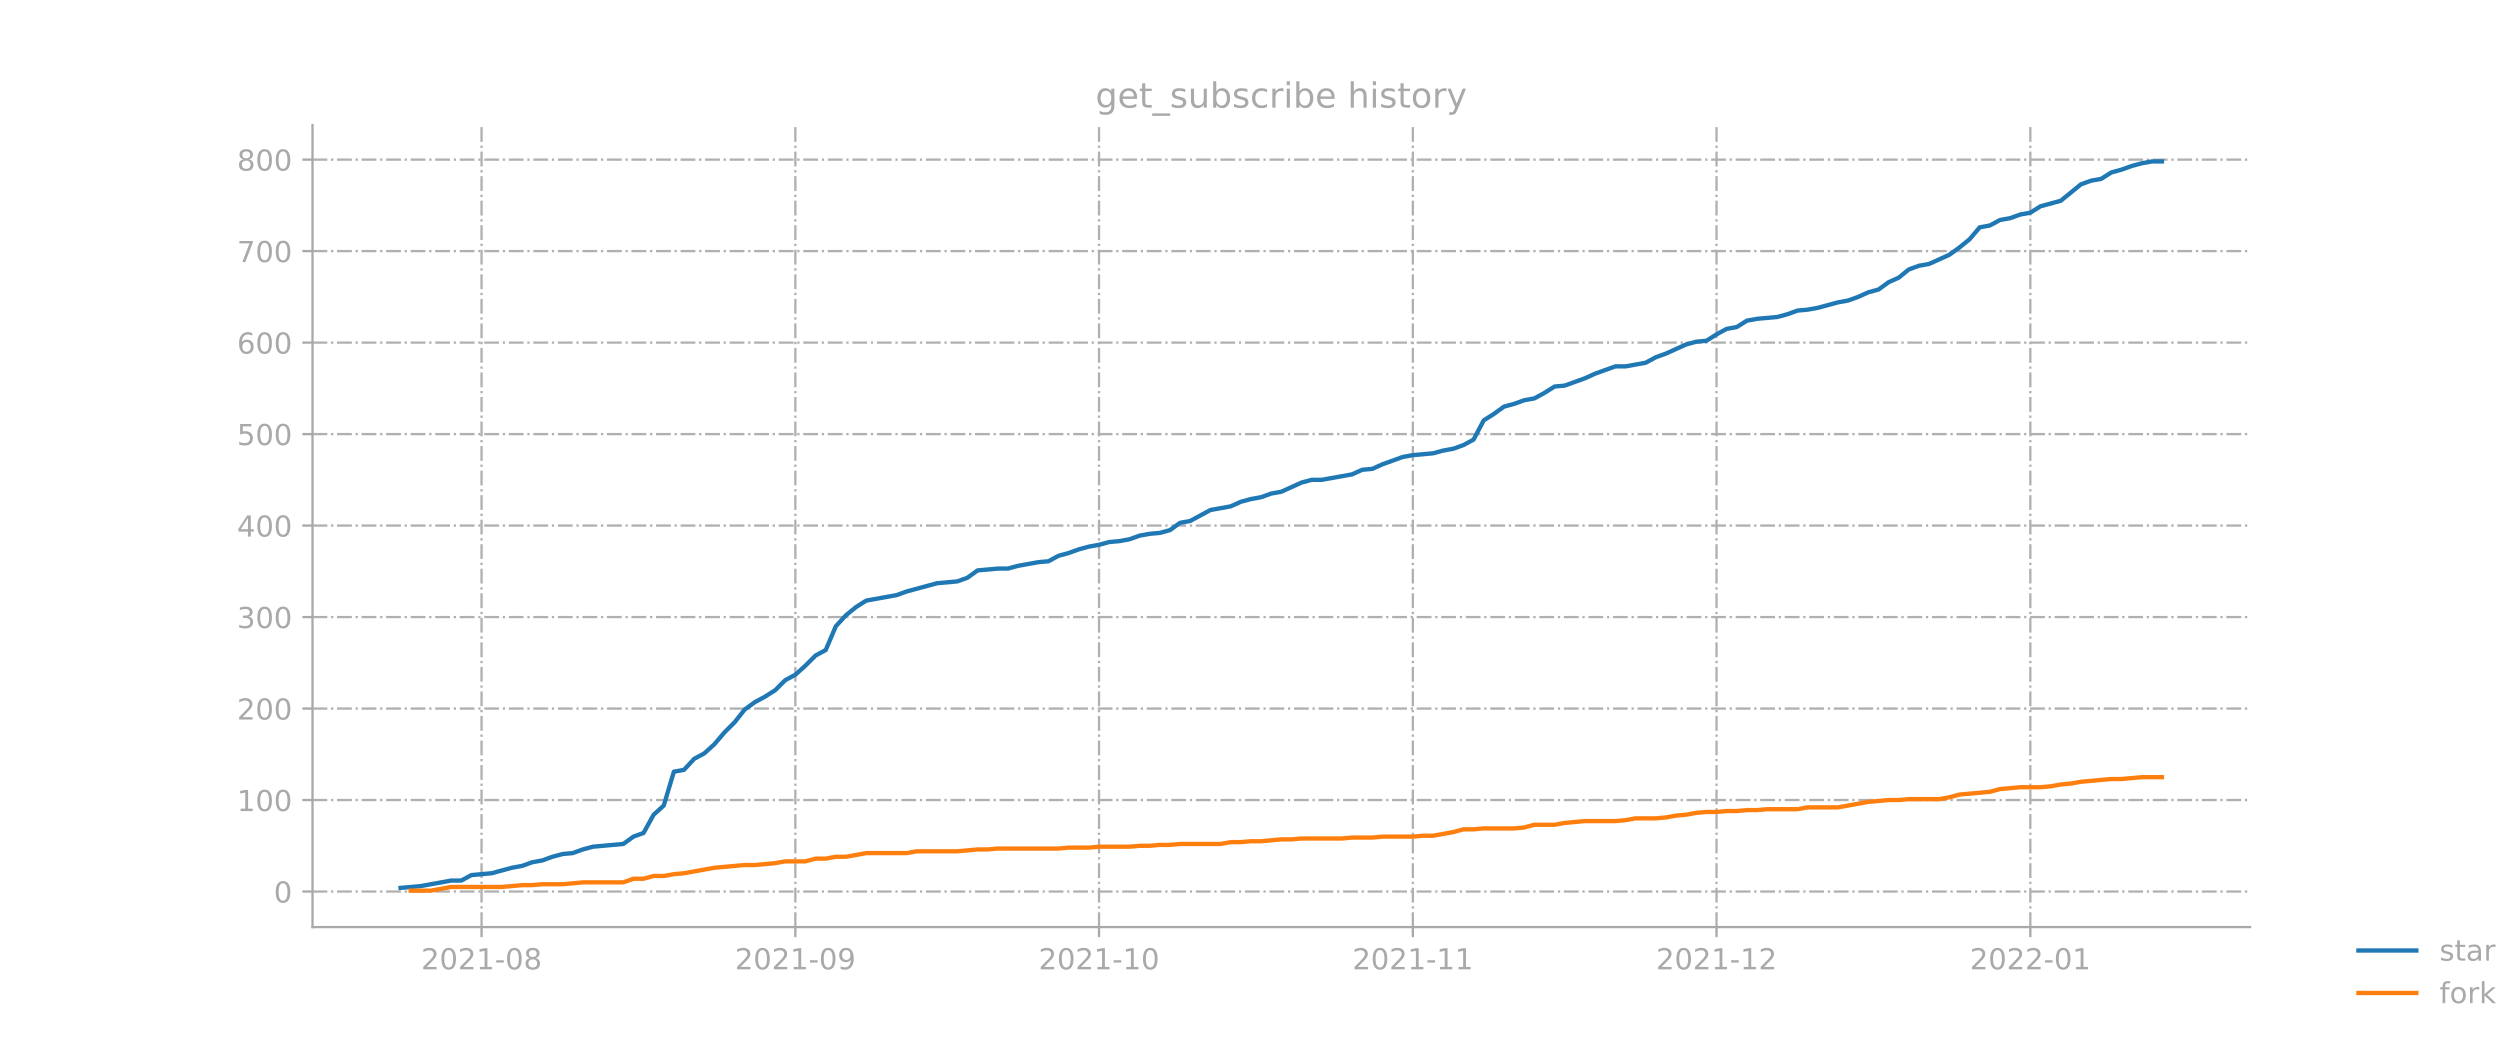
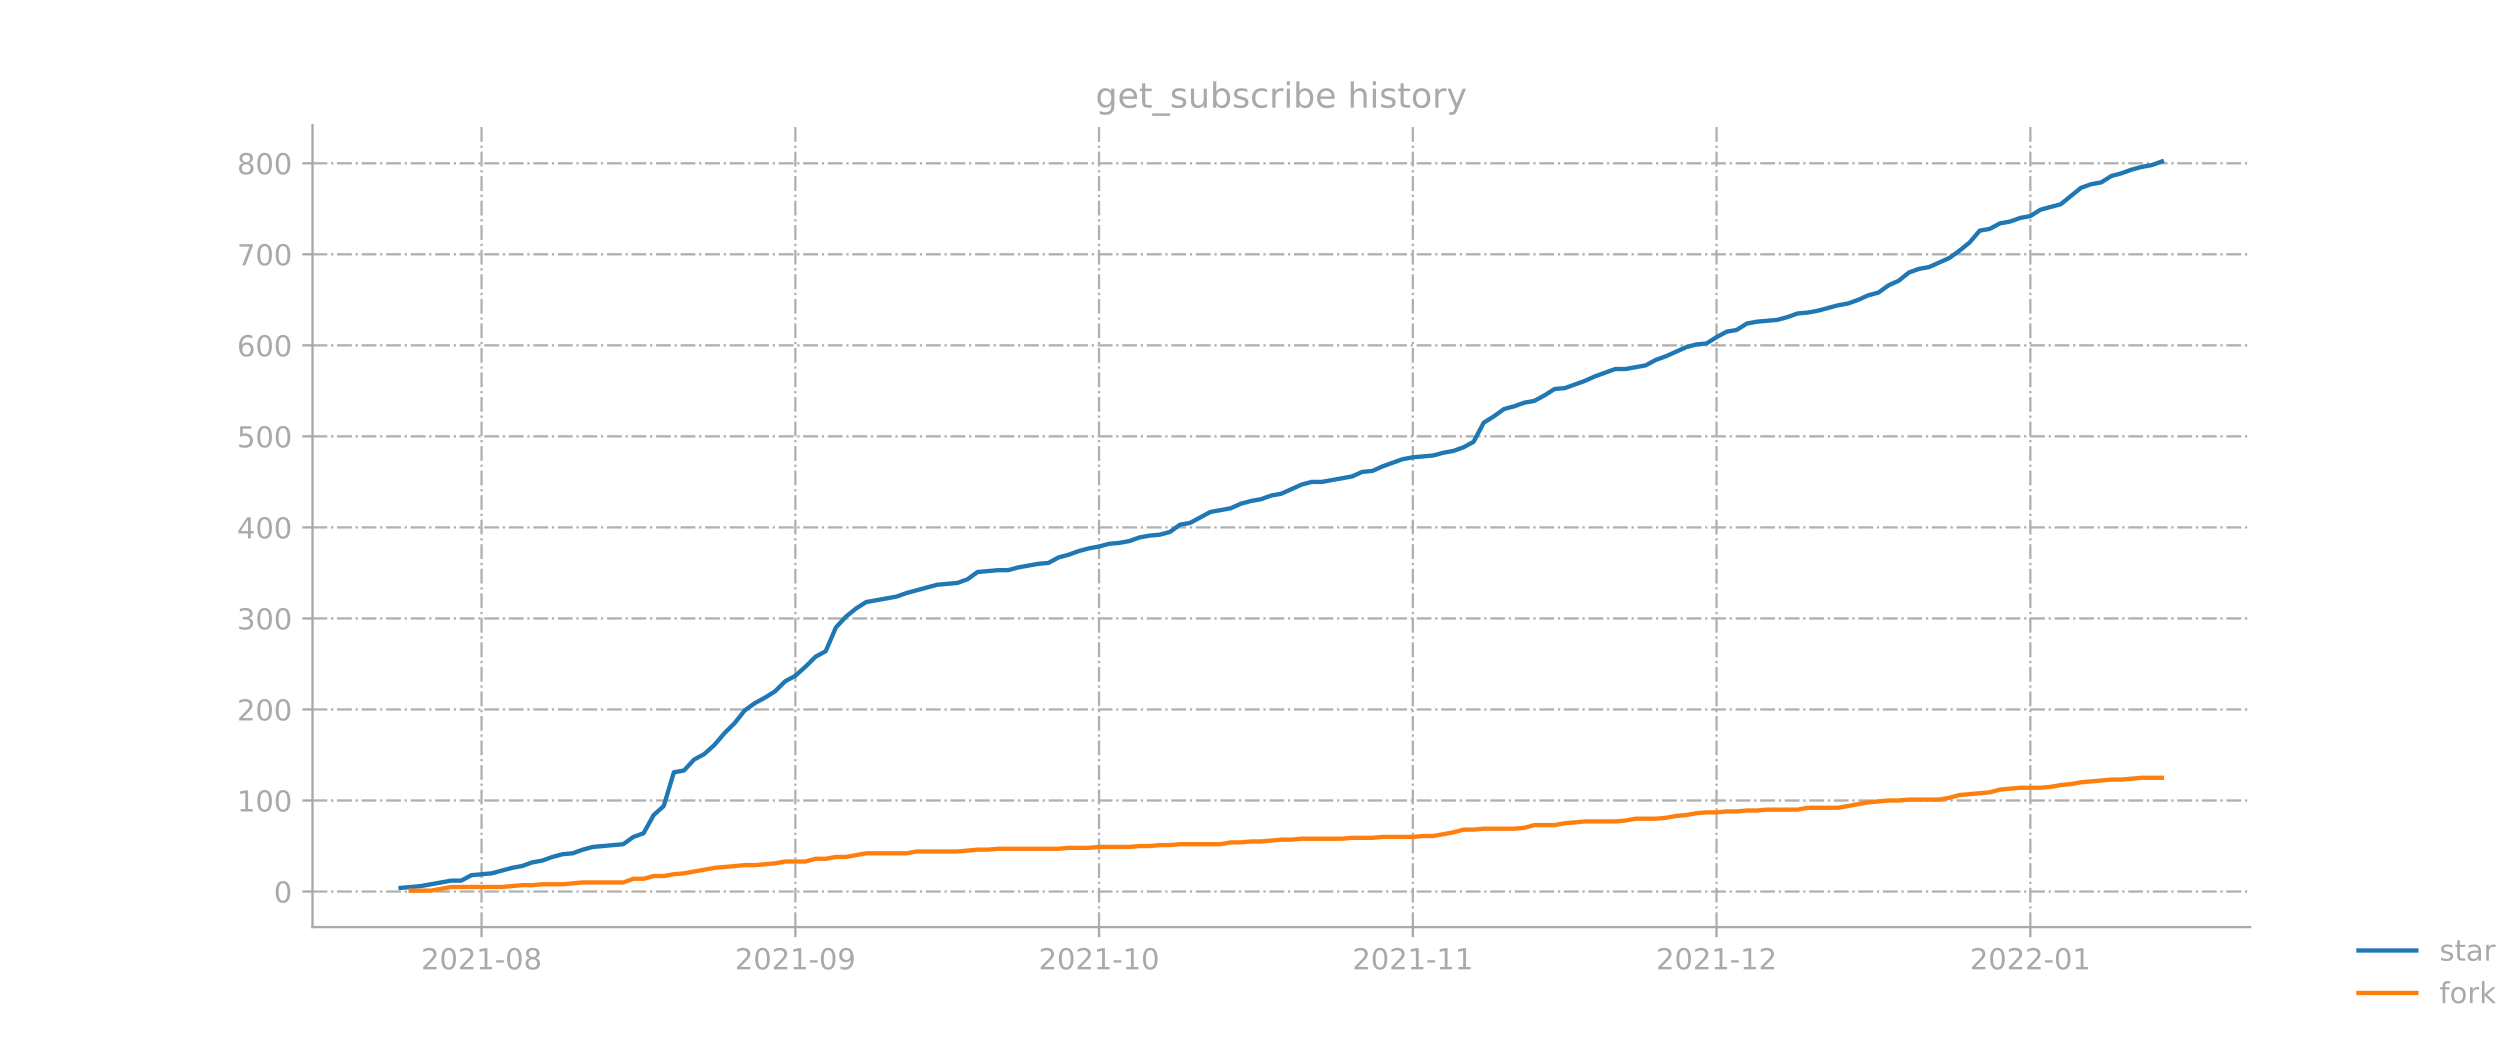
<svg xmlns="http://www.w3.org/2000/svg" xmlns:xlink="http://www.w3.org/1999/xlink" width="864pt" height="360pt" viewBox="0 0 864 360" version="1.1">
  <defs>
    <style type="text/css">*{stroke-linejoin: round; stroke-linecap: butt}</style>
  </defs>
  <g id="figure_1">
    <g id="patch_1">
      <path d="M 0 360  L 864 360  L 864 0  L 0 0  L 0 360  z " style="fill: none; opacity: 0" />
    </g>
    <g id="axes_1">
      <g id="patch_2">
        <path d="M 108 320.4  L 777.6 320.4  L 777.6 43.2  L 108 43.2  L 108 320.4  z " style="fill: none; opacity: 0" />
      </g>
      <g id="matplotlib.axis_1">
        <g id="xtick_1">
          <g id="line2d_1">
-             <path d="M 166.424 320.4  L 166.424 43.2  " clip-path="url(#p7f41b6fb45)" style="fill: none; stroke-dasharray: 5.12,1.28,0.8,1.28; stroke-dashoffset: 0; stroke: #b0b0b0; stroke-width: 0.8" />
+             <path d="M 166.424 320.4  L 166.424 43.2  " clip-path="url(#pa62e7f58d4)" style="fill: none; stroke-dasharray: 5.12,1.28,0.8,1.28; stroke-dashoffset: 0; stroke: #b0b0b0; stroke-width: 0.8" />
          </g>
          <g id="line2d_2">
            <defs>
-               <path id="m8ac68b1fdb" d="M 0 0  L 0 3.5  " style="stroke: #a9a9a9; stroke-width: 0.8" />
+               <path id="m0d4204270d" d="M 0 0  L 0 3.5  " style="stroke: #a9a9a9; stroke-width: 0.8" />
            </defs>
            <g>
-               <use xlink:href="#m8ac68b1fdb" x="166.424" y="320.4" style="fill: #a9a9a9; stroke: #a9a9a9; stroke-width: 0.8" />
+               <use xlink:href="#m0d4204270d" x="166.424" y="320.4" style="fill: #a9a9a9; stroke: #a9a9a9; stroke-width: 0.8" />
            </g>
          </g>
          <g id="text_1">
            <g style="fill: #a9a9a9" transform="translate(145.5324 334.9984)scale(0.1 -0.1)">
              <defs>
                <path id="DejaVuSans-32" d="M 1228 531  L 3431 531  L 3431 0  L 469 0  L 469 531  Q 828 903 1448 1529  Q 2069 2156 2228 2338  Q 2531 2678 2651 2914  Q 2772 3150 2772 3378  Q 2772 3750 2511 3984  Q 2250 4219 1831 4219  Q 1534 4219 1204 4116  Q 875 4013 500 3803  L 500 4441  Q 881 4594 1212 4672  Q 1544 4750 1819 4750  Q 2544 4750 2975 4387  Q 3406 4025 3406 3419  Q 3406 3131 3298 2873  Q 3191 2616 2906 2266  Q 2828 2175 2409 1742  Q 1991 1309 1228 531  z " transform="scale(0.015625)" />
                <path id="DejaVuSans-30" d="M 2034 4250  Q 1547 4250 1301 3770  Q 1056 3291 1056 2328  Q 1056 1369 1301 889  Q 1547 409 2034 409  Q 2525 409 2770 889  Q 3016 1369 3016 2328  Q 3016 3291 2770 3770  Q 2525 4250 2034 4250  z M 2034 4750  Q 2819 4750 3233 4129  Q 3647 3509 3647 2328  Q 3647 1150 3233 529  Q 2819 -91 2034 -91  Q 1250 -91 836 529  Q 422 1150 422 2328  Q 422 3509 836 4129  Q 1250 4750 2034 4750  z " transform="scale(0.015625)" />
                <path id="DejaVuSans-31" d="M 794 531  L 1825 531  L 1825 4091  L 703 3866  L 703 4441  L 1819 4666  L 2450 4666  L 2450 531  L 3481 531  L 3481 0  L 794 0  L 794 531  z " transform="scale(0.015625)" />
                <path id="DejaVuSans-2d" d="M 313 2009  L 1997 2009  L 1997 1497  L 313 1497  L 313 2009  z " transform="scale(0.015625)" />
                <path id="DejaVuSans-38" d="M 2034 2216  Q 1584 2216 1326 1975  Q 1069 1734 1069 1313  Q 1069 891 1326 650  Q 1584 409 2034 409  Q 2484 409 2743 651  Q 3003 894 3003 1313  Q 3003 1734 2745 1975  Q 2488 2216 2034 2216  z M 1403 2484  Q 997 2584 770 2862  Q 544 3141 544 3541  Q 544 4100 942 4425  Q 1341 4750 2034 4750  Q 2731 4750 3128 4425  Q 3525 4100 3525 3541  Q 3525 3141 3298 2862  Q 3072 2584 2669 2484  Q 3125 2378 3379 2068  Q 3634 1759 3634 1313  Q 3634 634 3220 271  Q 2806 -91 2034 -91  Q 1263 -91 848 271  Q 434 634 434 1313  Q 434 1759 690 2068  Q 947 2378 1403 2484  z M 1172 3481  Q 1172 3119 1398 2916  Q 1625 2713 2034 2713  Q 2441 2713 2670 2916  Q 2900 3119 2900 3481  Q 2900 3844 2670 4047  Q 2441 4250 2034 4250  Q 1625 4250 1398 4047  Q 1172 3844 1172 3481  z " transform="scale(0.015625)" />
              </defs>
              <use xlink:href="#DejaVuSans-32" />
              <use xlink:href="#DejaVuSans-30" x="63.623" />
              <use xlink:href="#DejaVuSans-32" x="127.246" />
              <use xlink:href="#DejaVuSans-31" x="190.869" />
              <use xlink:href="#DejaVuSans-2d" x="254.492" />
              <use xlink:href="#DejaVuSans-30" x="290.576" />
              <use xlink:href="#DejaVuSans-38" x="354.199" />
            </g>
          </g>
        </g>
        <g id="xtick_2">
          <g id="line2d_3">
-             <path d="M 274.875 320.4  L 274.875 43.2  " clip-path="url(#p7f41b6fb45)" style="fill: none; stroke-dasharray: 5.12,1.28,0.8,1.28; stroke-dashoffset: 0; stroke: #b0b0b0; stroke-width: 0.8" />
+             <path d="M 274.875 320.4  L 274.875 43.2  " clip-path="url(#pa62e7f58d4)" style="fill: none; stroke-dasharray: 5.12,1.28,0.8,1.28; stroke-dashoffset: 0; stroke: #b0b0b0; stroke-width: 0.8" />
          </g>
          <g id="line2d_4">
            <g>
-               <use xlink:href="#m8ac68b1fdb" x="274.875" y="320.4" style="fill: #a9a9a9; stroke: #a9a9a9; stroke-width: 0.8" />
+               <use xlink:href="#m0d4204270d" x="274.875" y="320.4" style="fill: #a9a9a9; stroke: #a9a9a9; stroke-width: 0.8" />
            </g>
          </g>
          <g id="text_2">
            <g style="fill: #a9a9a9" transform="translate(253.9838 334.9984)scale(0.1 -0.1)">
              <defs>
                <path id="DejaVuSans-39" d="M 703 97  L 703 672  Q 941 559 1184 500  Q 1428 441 1663 441  Q 2288 441 2617 861  Q 2947 1281 2994 2138  Q 2813 1869 2534 1725  Q 2256 1581 1919 1581  Q 1219 1581 811 2004  Q 403 2428 403 3163  Q 403 3881 828 4315  Q 1253 4750 1959 4750  Q 2769 4750 3195 4129  Q 3622 3509 3622 2328  Q 3622 1225 3098 567  Q 2575 -91 1691 -91  Q 1453 -91 1209 -44  Q 966 3 703 97  z M 1959 2075  Q 2384 2075 2632 2365  Q 2881 2656 2881 3163  Q 2881 3666 2632 3958  Q 2384 4250 1959 4250  Q 1534 4250 1286 3958  Q 1038 3666 1038 3163  Q 1038 2656 1286 2365  Q 1534 2075 1959 2075  z " transform="scale(0.015625)" />
              </defs>
              <use xlink:href="#DejaVuSans-32" />
              <use xlink:href="#DejaVuSans-30" x="63.623" />
              <use xlink:href="#DejaVuSans-32" x="127.246" />
              <use xlink:href="#DejaVuSans-31" x="190.869" />
              <use xlink:href="#DejaVuSans-2d" x="254.492" />
              <use xlink:href="#DejaVuSans-30" x="290.576" />
              <use xlink:href="#DejaVuSans-39" x="354.199" />
            </g>
          </g>
        </g>
        <g id="xtick_3">
          <g id="line2d_5">
-             <path d="M 379.828 320.4  L 379.828 43.2  " clip-path="url(#p7f41b6fb45)" style="fill: none; stroke-dasharray: 5.12,1.28,0.8,1.28; stroke-dashoffset: 0; stroke: #b0b0b0; stroke-width: 0.8" />
+             <path d="M 379.828 320.4  L 379.828 43.2  " clip-path="url(#pa62e7f58d4)" style="fill: none; stroke-dasharray: 5.12,1.28,0.8,1.28; stroke-dashoffset: 0; stroke: #b0b0b0; stroke-width: 0.8" />
          </g>
          <g id="line2d_6">
            <g>
-               <use xlink:href="#m8ac68b1fdb" x="379.828" y="320.4" style="fill: #a9a9a9; stroke: #a9a9a9; stroke-width: 0.8" />
+               <use xlink:href="#m0d4204270d" x="379.828" y="320.4" style="fill: #a9a9a9; stroke: #a9a9a9; stroke-width: 0.8" />
            </g>
          </g>
          <g id="text_3">
            <g style="fill: #a9a9a9" transform="translate(358.9368 334.9984)scale(0.1 -0.1)">
              <use xlink:href="#DejaVuSans-32" />
              <use xlink:href="#DejaVuSans-30" x="63.623" />
              <use xlink:href="#DejaVuSans-32" x="127.246" />
              <use xlink:href="#DejaVuSans-31" x="190.869" />
              <use xlink:href="#DejaVuSans-2d" x="254.492" />
              <use xlink:href="#DejaVuSans-31" x="290.576" />
              <use xlink:href="#DejaVuSans-30" x="354.199" />
            </g>
          </g>
        </g>
        <g id="xtick_4">
          <g id="line2d_7">
-             <path d="M 488.28 320.4  L 488.28 43.2  " clip-path="url(#p7f41b6fb45)" style="fill: none; stroke-dasharray: 5.12,1.28,0.8,1.28; stroke-dashoffset: 0; stroke: #b0b0b0; stroke-width: 0.8" />
+             <path d="M 488.28 320.4  L 488.28 43.2  " clip-path="url(#pa62e7f58d4)" style="fill: none; stroke-dasharray: 5.12,1.28,0.8,1.28; stroke-dashoffset: 0; stroke: #b0b0b0; stroke-width: 0.8" />
          </g>
          <g id="line2d_8">
            <g>
-               <use xlink:href="#m8ac68b1fdb" x="488.28" y="320.4" style="fill: #a9a9a9; stroke: #a9a9a9; stroke-width: 0.8" />
+               <use xlink:href="#m0d4204270d" x="488.28" y="320.4" style="fill: #a9a9a9; stroke: #a9a9a9; stroke-width: 0.8" />
            </g>
          </g>
          <g id="text_4">
            <g style="fill: #a9a9a9" transform="translate(467.3882 334.9984)scale(0.1 -0.1)">
              <use xlink:href="#DejaVuSans-32" />
              <use xlink:href="#DejaVuSans-30" x="63.623" />
              <use xlink:href="#DejaVuSans-32" x="127.246" />
              <use xlink:href="#DejaVuSans-31" x="190.869" />
              <use xlink:href="#DejaVuSans-2d" x="254.492" />
              <use xlink:href="#DejaVuSans-31" x="290.576" />
              <use xlink:href="#DejaVuSans-31" x="354.199" />
            </g>
          </g>
        </g>
        <g id="xtick_5">
          <g id="line2d_9">
-             <path d="M 593.233 320.4  L 593.233 43.2  " clip-path="url(#p7f41b6fb45)" style="fill: none; stroke-dasharray: 5.12,1.28,0.8,1.28; stroke-dashoffset: 0; stroke: #b0b0b0; stroke-width: 0.8" />
+             <path d="M 593.233 320.4  L 593.233 43.2  " clip-path="url(#pa62e7f58d4)" style="fill: none; stroke-dasharray: 5.12,1.28,0.8,1.28; stroke-dashoffset: 0; stroke: #b0b0b0; stroke-width: 0.8" />
          </g>
          <g id="line2d_10">
            <g>
-               <use xlink:href="#m8ac68b1fdb" x="593.233" y="320.4" style="fill: #a9a9a9; stroke: #a9a9a9; stroke-width: 0.8" />
+               <use xlink:href="#m0d4204270d" x="593.233" y="320.4" style="fill: #a9a9a9; stroke: #a9a9a9; stroke-width: 0.8" />
            </g>
          </g>
          <g id="text_5">
            <g style="fill: #a9a9a9" transform="translate(572.3412 334.9984)scale(0.1 -0.1)">
              <use xlink:href="#DejaVuSans-32" />
              <use xlink:href="#DejaVuSans-30" x="63.623" />
              <use xlink:href="#DejaVuSans-32" x="127.246" />
              <use xlink:href="#DejaVuSans-31" x="190.869" />
              <use xlink:href="#DejaVuSans-2d" x="254.492" />
              <use xlink:href="#DejaVuSans-31" x="290.576" />
              <use xlink:href="#DejaVuSans-32" x="354.199" />
            </g>
          </g>
        </g>
        <g id="xtick_6">
          <g id="line2d_11">
-             <path d="M 701.684 320.4  L 701.684 43.2  " clip-path="url(#p7f41b6fb45)" style="fill: none; stroke-dasharray: 5.12,1.28,0.8,1.28; stroke-dashoffset: 0; stroke: #b0b0b0; stroke-width: 0.8" />
+             <path d="M 701.684 320.4  L 701.684 43.2  " clip-path="url(#pa62e7f58d4)" style="fill: none; stroke-dasharray: 5.12,1.28,0.8,1.28; stroke-dashoffset: 0; stroke: #b0b0b0; stroke-width: 0.8" />
          </g>
          <g id="line2d_12">
            <g>
-               <use xlink:href="#m8ac68b1fdb" x="701.684" y="320.4" style="fill: #a9a9a9; stroke: #a9a9a9; stroke-width: 0.8" />
+               <use xlink:href="#m0d4204270d" x="701.684" y="320.4" style="fill: #a9a9a9; stroke: #a9a9a9; stroke-width: 0.8" />
            </g>
          </g>
          <g id="text_6">
            <g style="fill: #a9a9a9" transform="translate(680.7926 334.9984)scale(0.1 -0.1)">
              <use xlink:href="#DejaVuSans-32" />
              <use xlink:href="#DejaVuSans-30" x="63.623" />
              <use xlink:href="#DejaVuSans-32" x="127.246" />
              <use xlink:href="#DejaVuSans-32" x="190.869" />
              <use xlink:href="#DejaVuSans-2d" x="254.492" />
              <use xlink:href="#DejaVuSans-30" x="290.576" />
              <use xlink:href="#DejaVuSans-31" x="354.199" />
            </g>
          </g>
        </g>
      </g>
      <g id="matplotlib.axis_2">
        <g id="ytick_1">
          <g id="line2d_13">
-             <path d="M 108 308.116  L 777.6 308.116  " clip-path="url(#p7f41b6fb45)" style="fill: none; stroke-dasharray: 5.12,1.28,0.8,1.28; stroke-dashoffset: 0; stroke: #b0b0b0; stroke-width: 0.8" />
+             <path d="M 108 308.115  L 777.6 308.115  " clip-path="url(#pa62e7f58d4)" style="fill: none; stroke-dasharray: 5.12,1.28,0.8,1.28; stroke-dashoffset: 0; stroke: #b0b0b0; stroke-width: 0.8" />
          </g>
          <g id="line2d_14">
            <defs>
-               <path id="me697139565" d="M 0 0  L -3.5 0  " style="stroke: #a9a9a9; stroke-width: 0.8" />
+               <path id="mcc6e3f1baa" d="M 0 0  L -3.5 0  " style="stroke: #a9a9a9; stroke-width: 0.8" />
            </defs>
            <g>
-               <use xlink:href="#me697139565" x="108" y="308.116" style="fill: #a9a9a9; stroke: #a9a9a9; stroke-width: 0.8" />
+               <use xlink:href="#mcc6e3f1baa" x="108" y="308.115" style="fill: #a9a9a9; stroke: #a9a9a9; stroke-width: 0.8" />
            </g>
          </g>
          <g id="text_7">
-             <g style="fill: #a9a9a9" transform="translate(94.6375 311.9154)scale(0.1 -0.1)">
+             <g style="fill: #a9a9a9" transform="translate(94.6375 311.9138)scale(0.1 -0.1)">
              <use xlink:href="#DejaVuSans-30" />
            </g>
          </g>
        </g>
        <g id="ytick_2">
          <g id="line2d_15">
-             <path d="M 108 276.498  L 777.6 276.498  " clip-path="url(#p7f41b6fb45)" style="fill: none; stroke-dasharray: 5.12,1.28,0.8,1.28; stroke-dashoffset: 0; stroke: #b0b0b0; stroke-width: 0.8" />
+             <path d="M 108 276.654  L 777.6 276.654  " clip-path="url(#pa62e7f58d4)" style="fill: none; stroke-dasharray: 5.12,1.28,0.8,1.28; stroke-dashoffset: 0; stroke: #b0b0b0; stroke-width: 0.8" />
          </g>
          <g id="line2d_16">
            <g>
-               <use xlink:href="#me697139565" x="108" y="276.498" style="fill: #a9a9a9; stroke: #a9a9a9; stroke-width: 0.8" />
+               <use xlink:href="#mcc6e3f1baa" x="108" y="276.654" style="fill: #a9a9a9; stroke: #a9a9a9; stroke-width: 0.8" />
            </g>
          </g>
          <g id="text_8">
-             <g style="fill: #a9a9a9" transform="translate(81.9125 280.2968)scale(0.1 -0.1)">
+             <g style="fill: #a9a9a9" transform="translate(81.9125 280.4532)scale(0.1 -0.1)">
              <use xlink:href="#DejaVuSans-31" />
              <use xlink:href="#DejaVuSans-30" x="63.623" />
              <use xlink:href="#DejaVuSans-30" x="127.246" />
            </g>
          </g>
        </g>
        <g id="ytick_3">
          <g id="line2d_17">
-             <path d="M 108 244.879  L 777.6 244.879  " clip-path="url(#p7f41b6fb45)" style="fill: none; stroke-dasharray: 5.12,1.28,0.8,1.28; stroke-dashoffset: 0; stroke: #b0b0b0; stroke-width: 0.8" />
+             <path d="M 108 245.193  L 777.6 245.193  " clip-path="url(#pa62e7f58d4)" style="fill: none; stroke-dasharray: 5.12,1.28,0.8,1.28; stroke-dashoffset: 0; stroke: #b0b0b0; stroke-width: 0.8" />
          </g>
          <g id="line2d_18">
            <g>
-               <use xlink:href="#me697139565" x="108" y="244.879" style="fill: #a9a9a9; stroke: #a9a9a9; stroke-width: 0.8" />
+               <use xlink:href="#mcc6e3f1baa" x="108" y="245.193" style="fill: #a9a9a9; stroke: #a9a9a9; stroke-width: 0.8" />
            </g>
          </g>
          <g id="text_9">
-             <g style="fill: #a9a9a9" transform="translate(81.9125 248.6783)scale(0.1 -0.1)">
+             <g style="fill: #a9a9a9" transform="translate(81.9125 248.9925)scale(0.1 -0.1)">
              <use xlink:href="#DejaVuSans-32" />
              <use xlink:href="#DejaVuSans-30" x="63.623" />
              <use xlink:href="#DejaVuSans-30" x="127.246" />
            </g>
          </g>
        </g>
        <g id="ytick_4">
          <g id="line2d_19">
-             <path d="M 108 213.26  L 777.6 213.26  " clip-path="url(#p7f41b6fb45)" style="fill: none; stroke-dasharray: 5.12,1.28,0.8,1.28; stroke-dashoffset: 0; stroke: #b0b0b0; stroke-width: 0.8" />
+             <path d="M 108 213.733  L 777.6 213.733  " clip-path="url(#pa62e7f58d4)" style="fill: none; stroke-dasharray: 5.12,1.28,0.8,1.28; stroke-dashoffset: 0; stroke: #b0b0b0; stroke-width: 0.8" />
          </g>
          <g id="line2d_20">
            <g>
-               <use xlink:href="#me697139565" x="108" y="213.26" style="fill: #a9a9a9; stroke: #a9a9a9; stroke-width: 0.8" />
+               <use xlink:href="#mcc6e3f1baa" x="108" y="213.733" style="fill: #a9a9a9; stroke: #a9a9a9; stroke-width: 0.8" />
            </g>
          </g>
          <g id="text_10">
-             <g style="fill: #a9a9a9" transform="translate(81.9125 217.0597)scale(0.1 -0.1)">
+             <g style="fill: #a9a9a9" transform="translate(81.9125 217.5318)scale(0.1 -0.1)">
              <defs>
                <path id="DejaVuSans-33" d="M 2597 2516  Q 3050 2419 3304 2112  Q 3559 1806 3559 1356  Q 3559 666 3084 287  Q 2609 -91 1734 -91  Q 1441 -91 1130 -33  Q 819 25 488 141  L 488 750  Q 750 597 1062 519  Q 1375 441 1716 441  Q 2309 441 2620 675  Q 2931 909 2931 1356  Q 2931 1769 2642 2001  Q 2353 2234 1838 2234  L 1294 2234  L 1294 2753  L 1863 2753  Q 2328 2753 2575 2939  Q 2822 3125 2822 3475  Q 2822 3834 2567 4026  Q 2313 4219 1838 4219  Q 1578 4219 1281 4162  Q 984 4106 628 3988  L 628 4550  Q 988 4650 1302 4700  Q 1616 4750 1894 4750  Q 2613 4750 3031 4423  Q 3450 4097 3450 3541  Q 3450 3153 3228 2886  Q 3006 2619 2597 2516  z " transform="scale(0.015625)" />
              </defs>
              <use xlink:href="#DejaVuSans-33" />
              <use xlink:href="#DejaVuSans-30" x="63.623" />
              <use xlink:href="#DejaVuSans-30" x="127.246" />
            </g>
          </g>
        </g>
        <g id="ytick_5">
          <g id="line2d_21">
-             <path d="M 108 181.642  L 777.6 181.642  " clip-path="url(#p7f41b6fb45)" style="fill: none; stroke-dasharray: 5.12,1.28,0.8,1.28; stroke-dashoffset: 0; stroke: #b0b0b0; stroke-width: 0.8" />
+             <path d="M 108 182.272  L 777.6 182.272  " clip-path="url(#pa62e7f58d4)" style="fill: none; stroke-dasharray: 5.12,1.28,0.8,1.28; stroke-dashoffset: 0; stroke: #b0b0b0; stroke-width: 0.8" />
          </g>
          <g id="line2d_22">
            <g>
-               <use xlink:href="#me697139565" x="108" y="181.642" style="fill: #a9a9a9; stroke: #a9a9a9; stroke-width: 0.8" />
+               <use xlink:href="#mcc6e3f1baa" x="108" y="182.272" style="fill: #a9a9a9; stroke: #a9a9a9; stroke-width: 0.8" />
            </g>
          </g>
          <g id="text_11">
-             <g style="fill: #a9a9a9" transform="translate(81.9125 185.4411)scale(0.1 -0.1)">
+             <g style="fill: #a9a9a9" transform="translate(81.9125 186.0711)scale(0.1 -0.1)">
              <defs>
                <path id="DejaVuSans-34" d="M 2419 4116  L 825 1625  L 2419 1625  L 2419 4116  z M 2253 4666  L 3047 4666  L 3047 1625  L 3713 1625  L 3713 1100  L 3047 1100  L 3047 0  L 2419 0  L 2419 1100  L 313 1100  L 313 1709  L 2253 4666  z " transform="scale(0.015625)" />
              </defs>
              <use xlink:href="#DejaVuSans-34" />
              <use xlink:href="#DejaVuSans-30" x="63.623" />
              <use xlink:href="#DejaVuSans-30" x="127.246" />
            </g>
          </g>
        </g>
        <g id="ytick_6">
          <g id="line2d_23">
-             <path d="M 108 150.023  L 777.6 150.023  " clip-path="url(#p7f41b6fb45)" style="fill: none; stroke-dasharray: 5.12,1.28,0.8,1.28; stroke-dashoffset: 0; stroke: #b0b0b0; stroke-width: 0.8" />
+             <path d="M 108 150.811  L 777.6 150.811  " clip-path="url(#pa62e7f58d4)" style="fill: none; stroke-dasharray: 5.12,1.28,0.8,1.28; stroke-dashoffset: 0; stroke: #b0b0b0; stroke-width: 0.8" />
          </g>
          <g id="line2d_24">
            <g>
-               <use xlink:href="#me697139565" x="108" y="150.023" style="fill: #a9a9a9; stroke: #a9a9a9; stroke-width: 0.8" />
+               <use xlink:href="#mcc6e3f1baa" x="108" y="150.811" style="fill: #a9a9a9; stroke: #a9a9a9; stroke-width: 0.8" />
            </g>
          </g>
          <g id="text_12">
-             <g style="fill: #a9a9a9" transform="translate(81.9125 153.8226)scale(0.1 -0.1)">
+             <g style="fill: #a9a9a9" transform="translate(81.9125 154.6105)scale(0.1 -0.1)">
              <defs>
                <path id="DejaVuSans-35" d="M 691 4666  L 3169 4666  L 3169 4134  L 1269 4134  L 1269 2991  Q 1406 3038 1543 3061  Q 1681 3084 1819 3084  Q 2600 3084 3056 2656  Q 3513 2228 3513 1497  Q 3513 744 3044 326  Q 2575 -91 1722 -91  Q 1428 -91 1123 -41  Q 819 9 494 109  L 494 744  Q 775 591 1075 516  Q 1375 441 1709 441  Q 2250 441 2565 725  Q 2881 1009 2881 1497  Q 2881 1984 2565 2268  Q 2250 2553 1709 2553  Q 1456 2553 1204 2497  Q 953 2441 691 2322  L 691 4666  z " transform="scale(0.015625)" />
              </defs>
              <use xlink:href="#DejaVuSans-35" />
              <use xlink:href="#DejaVuSans-30" x="63.623" />
              <use xlink:href="#DejaVuSans-30" x="127.246" />
            </g>
          </g>
        </g>
        <g id="ytick_7">
          <g id="line2d_25">
-             <path d="M 108 118.405  L 777.6 118.405  " clip-path="url(#p7f41b6fb45)" style="fill: none; stroke-dasharray: 5.12,1.28,0.8,1.28; stroke-dashoffset: 0; stroke: #b0b0b0; stroke-width: 0.8" />
+             <path d="M 108 119.351  L 777.6 119.351  " clip-path="url(#pa62e7f58d4)" style="fill: none; stroke-dasharray: 5.12,1.28,0.8,1.28; stroke-dashoffset: 0; stroke: #b0b0b0; stroke-width: 0.8" />
          </g>
          <g id="line2d_26">
            <g>
-               <use xlink:href="#me697139565" x="108" y="118.405" style="fill: #a9a9a9; stroke: #a9a9a9; stroke-width: 0.8" />
+               <use xlink:href="#mcc6e3f1baa" x="108" y="119.351" style="fill: #a9a9a9; stroke: #a9a9a9; stroke-width: 0.8" />
            </g>
          </g>
          <g id="text_13">
-             <g style="fill: #a9a9a9" transform="translate(81.9125 122.204)scale(0.1 -0.1)">
+             <g style="fill: #a9a9a9" transform="translate(81.9125 123.1498)scale(0.1 -0.1)">
              <defs>
                <path id="DejaVuSans-36" d="M 2113 2584  Q 1688 2584 1439 2293  Q 1191 2003 1191 1497  Q 1191 994 1439 701  Q 1688 409 2113 409  Q 2538 409 2786 701  Q 3034 994 3034 1497  Q 3034 2003 2786 2293  Q 2538 2584 2113 2584  z M 3366 4563  L 3366 3988  Q 3128 4100 2886 4159  Q 2644 4219 2406 4219  Q 1781 4219 1451 3797  Q 1122 3375 1075 2522  Q 1259 2794 1537 2939  Q 1816 3084 2150 3084  Q 2853 3084 3261 2657  Q 3669 2231 3669 1497  Q 3669 778 3244 343  Q 2819 -91 2113 -91  Q 1303 -91 875 529  Q 447 1150 447 2328  Q 447 3434 972 4092  Q 1497 4750 2381 4750  Q 2619 4750 2861 4703  Q 3103 4656 3366 4563  z " transform="scale(0.015625)" />
              </defs>
              <use xlink:href="#DejaVuSans-36" />
              <use xlink:href="#DejaVuSans-30" x="63.623" />
              <use xlink:href="#DejaVuSans-30" x="127.246" />
            </g>
          </g>
        </g>
        <g id="ytick_8">
          <g id="line2d_27">
-             <path d="M 108 86.786  L 777.6 86.786  " clip-path="url(#p7f41b6fb45)" style="fill: none; stroke-dasharray: 5.12,1.28,0.8,1.28; stroke-dashoffset: 0; stroke: #b0b0b0; stroke-width: 0.8" />
+             <path d="M 108 87.89  L 777.6 87.89  " clip-path="url(#pa62e7f58d4)" style="fill: none; stroke-dasharray: 5.12,1.28,0.8,1.28; stroke-dashoffset: 0; stroke: #b0b0b0; stroke-width: 0.8" />
          </g>
          <g id="line2d_28">
            <g>
-               <use xlink:href="#me697139565" x="108" y="86.786" style="fill: #a9a9a9; stroke: #a9a9a9; stroke-width: 0.8" />
+               <use xlink:href="#mcc6e3f1baa" x="108" y="87.89" style="fill: #a9a9a9; stroke: #a9a9a9; stroke-width: 0.8" />
            </g>
          </g>
          <g id="text_14">
-             <g style="fill: #a9a9a9" transform="translate(81.9125 90.58542)scale(0.1 -0.1)">
+             <g style="fill: #a9a9a9" transform="translate(81.9125 91.68911)scale(0.1 -0.1)">
              <defs>
                <path id="DejaVuSans-37" d="M 525 4666  L 3525 4666  L 3525 4397  L 1831 0  L 1172 0  L 2766 4134  L 525 4134  L 525 4666  z " transform="scale(0.015625)" />
              </defs>
              <use xlink:href="#DejaVuSans-37" />
              <use xlink:href="#DejaVuSans-30" x="63.623" />
              <use xlink:href="#DejaVuSans-30" x="127.246" />
            </g>
          </g>
        </g>
        <g id="ytick_9">
          <g id="line2d_29">
-             <path d="M 108 55.168  L 777.6 55.168  " clip-path="url(#p7f41b6fb45)" style="fill: none; stroke-dasharray: 5.12,1.28,0.8,1.28; stroke-dashoffset: 0; stroke: #b0b0b0; stroke-width: 0.8" />
+             <path d="M 108 56.429  L 777.6 56.429  " clip-path="url(#pa62e7f58d4)" style="fill: none; stroke-dasharray: 5.12,1.28,0.8,1.28; stroke-dashoffset: 0; stroke: #b0b0b0; stroke-width: 0.8" />
          </g>
          <g id="line2d_30">
            <g>
-               <use xlink:href="#me697139565" x="108" y="55.168" style="fill: #a9a9a9; stroke: #a9a9a9; stroke-width: 0.8" />
+               <use xlink:href="#mcc6e3f1baa" x="108" y="56.429" style="fill: #a9a9a9; stroke: #a9a9a9; stroke-width: 0.8" />
            </g>
          </g>
          <g id="text_15">
-             <g style="fill: #a9a9a9" transform="translate(81.9125 58.96685)scale(0.1 -0.1)">
+             <g style="fill: #a9a9a9" transform="translate(81.9125 60.22843)scale(0.1 -0.1)">
              <use xlink:href="#DejaVuSans-38" />
              <use xlink:href="#DejaVuSans-30" x="63.623" />
              <use xlink:href="#DejaVuSans-30" x="127.246" />
            </g>
          </g>
        </g>
      </g>
      <g id="line2d_31">
-         <path d="M 138.436 306.851  L 145.433 306.219  L 155.929 304.322  L 159.427 304.322  L 162.925 302.425  L 169.922 301.792  L 176.919 299.895  L 180.418 299.263  L 183.916 297.998  L 187.414 297.366  L 190.913 296.101  L 194.411 295.153  L 197.91 294.836  L 201.408 293.572  L 204.907 292.623  L 215.402 291.675  L 218.9 289.145  L 222.399 287.88  L 225.897 281.557  L 229.396 278.395  L 232.894 266.696  L 236.392 266.063  L 239.891 262.269  L 243.389 260.372  L 246.888 257.21  L 250.386 253.1  L 253.885 249.622  L 257.383 245.195  L 260.882 242.666  L 264.38 240.769  L 267.878 238.555  L 271.377 235.077  L 274.875 233.18  L 278.374 230.018  L 281.872 226.54  L 285.371 224.643  L 288.869 216.422  L 292.367 212.628  L 295.866 209.782  L 299.364 207.569  L 309.86 205.672  L 313.358 204.407  L 323.853 201.562  L 330.85 200.929  L 334.349 199.664  L 337.847 197.135  L 344.844 196.503  L 348.342 196.503  L 351.841 195.554  L 358.838 194.289  L 362.336 193.973  L 365.834 192.076  L 369.333 191.127  L 372.831 189.863  L 376.33 188.914  L 379.828 188.282  L 383.327 187.333  L 386.825 187.017  L 390.324 186.385  L 393.822 185.12  L 397.32 184.488  L 400.819 184.171  L 404.317 183.223  L 407.816 180.693  L 411.314 180.061  L 418.311 176.267  L 425.308 175.002  L 428.806 173.421  L 432.305 172.473  L 435.803 171.84  L 439.302 170.575  L 442.8 169.943  L 449.797 166.781  L 453.295 165.833  L 456.794 165.833  L 467.289 163.936  L 470.787 162.355  L 474.286 162.038  L 477.784 160.457  L 484.781 157.928  L 488.28 157.296  L 495.276 156.663  L 498.775 155.715  L 502.273 155.082  L 505.772 153.818  L 509.27 151.92  L 512.769 145.281  L 516.267 143.067  L 519.766 140.538  L 523.264 139.589  L 526.762 138.324  L 530.261 137.692  L 533.759 135.795  L 537.258 133.582  L 540.756 133.265  L 547.753 130.736  L 551.251 129.155  L 558.248 126.626  L 561.747 126.626  L 568.744 125.361  L 572.242 123.464  L 575.74 122.199  L 582.737 119.037  L 586.236 118.089  L 589.734 117.772  L 593.233 115.559  L 596.731 113.662  L 600.229 113.03  L 603.728 110.816  L 607.226 110.184  L 614.223 109.552  L 617.722 108.603  L 621.22 107.338  L 624.718 107.022  L 628.217 106.39  L 635.214 104.493  L 638.712 103.86  L 642.211 102.595  L 645.709 101.015  L 649.208 100.066  L 652.706 97.537  L 656.204 95.956  L 659.703 93.11  L 663.201 91.845  L 666.7 91.213  L 673.697 88.051  L 677.195 85.521  L 680.693 82.676  L 684.192 78.565  L 687.69 77.933  L 691.189 76.036  L 694.687 75.404  L 698.186 74.139  L 701.684 73.506  L 705.182 71.293  L 712.179 69.396  L 719.176 63.705  L 722.675 62.44  L 726.173 61.808  L 729.671 59.594  L 733.17 58.646  L 736.668 57.381  L 740.167 56.432  L 743.665 55.8  L 747.164 55.8  L 747.164 55.8  " clip-path="url(#p7f41b6fb45)" style="fill: none; stroke: #1f77b4; stroke-width: 1.5; stroke-linecap: square" />
+         <path d="M 138.436 306.856  L 145.433 306.227  L 155.929 304.339  L 159.427 304.339  L 162.925 302.452  L 169.922 301.822  L 176.919 299.935  L 180.418 299.306  L 183.916 298.047  L 187.414 297.418  L 190.913 296.16  L 194.411 295.216  L 197.91 294.901  L 201.408 293.643  L 204.907 292.699  L 215.402 291.755  L 218.9 289.238  L 222.399 287.98  L 225.897 281.688  L 229.396 278.542  L 232.894 266.901  L 236.392 266.272  L 239.891 262.497  L 243.389 260.609  L 246.888 257.463  L 250.386 253.373  L 253.885 249.912  L 257.383 245.508  L 260.882 242.991  L 264.38 241.103  L 267.878 238.901  L 271.377 235.44  L 274.875 233.553  L 278.374 230.407  L 281.872 226.946  L 285.371 225.058  L 288.869 216.879  L 292.367 213.103  L 295.866 210.272  L 299.364 208.07  L 309.86 206.182  L 313.358 204.924  L 323.853 202.092  L 330.85 201.463  L 334.349 200.204  L 337.847 197.688  L 344.844 197.058  L 348.342 197.058  L 351.841 196.115  L 358.838 194.856  L 362.336 194.542  L 365.834 192.654  L 369.333 191.71  L 372.831 190.452  L 376.33 189.508  L 379.828 188.879  L 383.327 187.935  L 386.825 187.62  L 390.324 186.991  L 393.822 185.733  L 397.32 185.103  L 400.819 184.789  L 404.317 183.845  L 407.816 181.328  L 411.314 180.699  L 418.311 176.924  L 425.308 175.665  L 428.806 174.092  L 432.305 173.148  L 435.803 172.519  L 439.302 171.261  L 442.8 170.631  L 449.797 167.485  L 453.295 166.542  L 456.794 166.542  L 467.289 164.654  L 470.787 163.081  L 474.286 162.766  L 477.784 161.193  L 484.781 158.676  L 488.28 158.047  L 495.276 157.418  L 498.775 156.474  L 502.273 155.845  L 505.772 154.587  L 509.27 152.699  L 512.769 146.092  L 516.267 143.89  L 519.766 141.373  L 523.264 140.429  L 526.762 139.171  L 530.261 138.542  L 533.759 136.654  L 537.258 134.452  L 540.756 134.137  L 547.753 131.62  L 551.251 130.047  L 558.248 127.53  L 561.747 127.53  L 568.744 126.272  L 572.242 124.384  L 575.74 123.126  L 582.737 119.98  L 586.236 119.036  L 589.734 118.721  L 593.233 116.519  L 596.731 114.631  L 600.229 114.002  L 603.728 111.8  L 607.226 111.171  L 614.223 110.542  L 617.722 109.598  L 621.22 108.339  L 624.718 108.025  L 628.217 107.396  L 635.214 105.508  L 638.712 104.879  L 642.211 103.62  L 645.709 102.047  L 649.208 101.103  L 652.706 98.587  L 656.204 97.013  L 659.703 94.182  L 663.201 92.924  L 666.7 92.294  L 673.697 89.148  L 677.195 86.631  L 680.693 83.8  L 684.192 79.71  L 687.69 79.081  L 691.189 77.193  L 694.687 76.564  L 698.186 75.306  L 701.684 74.676  L 705.182 72.474  L 712.179 70.587  L 719.176 64.924  L 722.675 63.665  L 726.173 63.036  L 729.671 60.834  L 733.17 59.89  L 736.668 58.631  L 740.167 57.688  L 743.665 57.058  L 747.164 55.8  L 747.164 55.8  " clip-path="url(#pa62e7f58d4)" style="fill: none; stroke: #1f77b4; stroke-width: 1.5; stroke-linecap: square" />
      </g>
      <g id="line2d_32">
-         <path d="M 141.935 307.8  L 148.932 307.8  L 155.929 306.535  L 173.421 306.535  L 180.418 305.903  L 183.916 305.903  L 187.414 305.587  L 194.411 305.587  L 201.408 304.954  L 215.402 304.954  L 218.9 303.69  L 222.399 303.69  L 225.897 302.741  L 229.396 302.741  L 232.894 302.109  L 236.392 301.792  L 246.888 299.895  L 257.383 298.947  L 260.882 298.947  L 267.878 298.314  L 271.377 297.682  L 278.374 297.682  L 281.872 296.734  L 285.371 296.734  L 288.869 296.101  L 292.367 296.101  L 299.364 294.836  L 313.358 294.836  L 316.856 294.204  L 330.85 294.204  L 337.847 293.572  L 341.345 293.572  L 344.844 293.255  L 365.834 293.255  L 369.333 292.939  L 376.33 292.939  L 379.828 292.623  L 390.324 292.623  L 393.822 292.307  L 397.32 292.307  L 400.819 291.991  L 404.317 291.991  L 407.816 291.675  L 421.809 291.675  L 425.308 291.042  L 428.806 291.042  L 432.305 290.726  L 435.803 290.726  L 442.8 290.094  L 446.298 290.094  L 449.797 289.777  L 463.791 289.777  L 467.289 289.461  L 474.286 289.461  L 477.784 289.145  L 488.28 289.145  L 491.778 288.829  L 495.276 288.829  L 502.273 287.564  L 505.772 286.616  L 509.27 286.616  L 512.769 286.299  L 523.264 286.299  L 526.762 285.983  L 530.261 285.035  L 537.258 285.035  L 540.756 284.402  L 547.753 283.77  L 558.248 283.77  L 561.747 283.454  L 565.245 282.821  L 572.242 282.821  L 575.74 282.505  L 579.239 281.873  L 582.737 281.557  L 586.236 280.924  L 589.734 280.608  L 593.233 280.608  L 596.731 280.292  L 600.229 280.292  L 603.728 279.976  L 607.226 279.976  L 610.725 279.659  L 621.22 279.659  L 624.718 279.027  L 635.214 279.027  L 645.709 277.13  L 652.706 276.498  L 656.204 276.498  L 659.703 276.181  L 670.198 276.181  L 673.697 275.549  L 677.195 274.601  L 687.69 273.652  L 691.189 272.703  L 698.186 272.071  L 705.182 272.071  L 708.681 271.755  L 712.179 271.122  L 715.678 270.806  L 719.176 270.174  L 729.671 269.225  L 733.17 269.225  L 740.167 268.593  L 747.164 268.593  L 747.164 268.593  " clip-path="url(#p7f41b6fb45)" style="fill: none; stroke: #ff7f0e; stroke-width: 1.5; stroke-linecap: square" />
+         <path d="M 141.935 307.8  L 148.932 307.8  L 155.929 306.542  L 173.421 306.542  L 180.418 305.912  L 183.916 305.912  L 187.414 305.598  L 194.411 305.598  L 201.408 304.969  L 215.402 304.969  L 218.9 303.71  L 222.399 303.71  L 225.897 302.766  L 229.396 302.766  L 232.894 302.137  L 236.392 301.822  L 246.888 299.935  L 257.383 298.991  L 260.882 298.991  L 267.878 298.362  L 271.377 297.733  L 278.374 297.733  L 281.872 296.789  L 285.371 296.789  L 288.869 296.16  L 292.367 296.16  L 299.364 294.901  L 313.358 294.901  L 316.856 294.272  L 330.85 294.272  L 337.847 293.643  L 341.345 293.643  L 344.844 293.328  L 365.834 293.328  L 369.333 293.013  L 376.33 293.013  L 379.828 292.699  L 390.324 292.699  L 393.822 292.384  L 397.32 292.384  L 400.819 292.07  L 404.317 292.07  L 407.816 291.755  L 421.809 291.755  L 425.308 291.126  L 428.806 291.126  L 432.305 290.811  L 435.803 290.811  L 442.8 290.182  L 446.298 290.182  L 449.797 289.867  L 463.791 289.867  L 467.289 289.553  L 474.286 289.553  L 477.784 289.238  L 488.28 289.238  L 491.778 288.924  L 495.276 288.924  L 502.273 287.665  L 505.772 286.721  L 509.27 286.721  L 512.769 286.407  L 523.264 286.407  L 526.762 286.092  L 530.261 285.148  L 537.258 285.148  L 540.756 284.519  L 547.753 283.89  L 558.248 283.89  L 561.747 283.575  L 565.245 282.946  L 572.242 282.946  L 575.74 282.631  L 579.239 282.002  L 582.737 281.688  L 586.236 281.058  L 589.734 280.744  L 593.233 280.744  L 596.731 280.429  L 600.229 280.429  L 603.728 280.115  L 607.226 280.115  L 610.725 279.8  L 621.22 279.8  L 624.718 279.171  L 635.214 279.171  L 645.709 277.283  L 652.706 276.654  L 656.204 276.654  L 659.703 276.339  L 670.198 276.339  L 673.697 275.71  L 677.195 274.766  L 687.69 273.822  L 691.189 272.879  L 698.186 272.249  L 705.182 272.249  L 708.681 271.935  L 712.179 271.306  L 715.678 270.991  L 719.176 270.362  L 729.671 269.418  L 733.17 269.418  L 740.167 268.789  L 747.164 268.789  L 747.164 268.789  " clip-path="url(#pa62e7f58d4)" style="fill: none; stroke: #ff7f0e; stroke-width: 1.5; stroke-linecap: square" />
      </g>
      <g id="patch_3">
        <path d="M 108 320.4  L 108 43.2  " style="fill: none; stroke: #a9a9a9; stroke-width: 0.8; stroke-linejoin: miter; stroke-linecap: square" />
      </g>
      <g id="patch_4">
        <path d="M 777.6 320.4  L 777.6 43.2  " style="fill: none" />
      </g>
      <g id="patch_5">
        <path d="M 108 320.4  L 777.6 320.4  " style="fill: none; stroke: #a9a9a9; stroke-width: 0.8; stroke-linejoin: miter; stroke-linecap: square" />
      </g>
      <g id="patch_6">
        <path d="M 108 43.2  L 777.6 43.2  " style="fill: none" />
      </g>
      <g id="text_16">
        <g style="fill: #a9a9a9" transform="translate(378.6075 37.2)scale(0.12 -0.12)">
          <defs>
            <path id="DejaVuSans-67" d="M 2906 1791  Q 2906 2416 2648 2759  Q 2391 3103 1925 3103  Q 1463 3103 1205 2759  Q 947 2416 947 1791  Q 947 1169 1205 825  Q 1463 481 1925 481  Q 2391 481 2648 825  Q 2906 1169 2906 1791  z M 3481 434  Q 3481 -459 3084 -895  Q 2688 -1331 1869 -1331  Q 1566 -1331 1297 -1286  Q 1028 -1241 775 -1147  L 775 -588  Q 1028 -725 1275 -790  Q 1522 -856 1778 -856  Q 2344 -856 2625 -561  Q 2906 -266 2906 331  L 2906 616  Q 2728 306 2450 153  Q 2172 0 1784 0  Q 1141 0 747 490  Q 353 981 353 1791  Q 353 2603 747 3093  Q 1141 3584 1784 3584  Q 2172 3584 2450 3431  Q 2728 3278 2906 2969  L 2906 3500  L 3481 3500  L 3481 434  z " transform="scale(0.015625)" />
            <path id="DejaVuSans-65" d="M 3597 1894  L 3597 1613  L 953 1613  Q 991 1019 1311 708  Q 1631 397 2203 397  Q 2534 397 2845 478  Q 3156 559 3463 722  L 3463 178  Q 3153 47 2828 -22  Q 2503 -91 2169 -91  Q 1331 -91 842 396  Q 353 884 353 1716  Q 353 2575 817 3079  Q 1281 3584 2069 3584  Q 2775 3584 3186 3129  Q 3597 2675 3597 1894  z M 3022 2063  Q 3016 2534 2758 2815  Q 2500 3097 2075 3097  Q 1594 3097 1305 2825  Q 1016 2553 972 2059  L 3022 2063  z " transform="scale(0.015625)" />
            <path id="DejaVuSans-74" d="M 1172 4494  L 1172 3500  L 2356 3500  L 2356 3053  L 1172 3053  L 1172 1153  Q 1172 725 1289 603  Q 1406 481 1766 481  L 2356 481  L 2356 0  L 1766 0  Q 1100 0 847 248  Q 594 497 594 1153  L 594 3053  L 172 3053  L 172 3500  L 594 3500  L 594 4494  L 1172 4494  z " transform="scale(0.015625)" />
            <path id="DejaVuSans-5f" d="M 3263 -1063  L 3263 -1509  L -63 -1509  L -63 -1063  L 3263 -1063  z " transform="scale(0.015625)" />
            <path id="DejaVuSans-73" d="M 2834 3397  L 2834 2853  Q 2591 2978 2328 3040  Q 2066 3103 1784 3103  Q 1356 3103 1142 2972  Q 928 2841 928 2578  Q 928 2378 1081 2264  Q 1234 2150 1697 2047  L 1894 2003  Q 2506 1872 2764 1633  Q 3022 1394 3022 966  Q 3022 478 2636 193  Q 2250 -91 1575 -91  Q 1294 -91 989 -36  Q 684 19 347 128  L 347 722  Q 666 556 975 473  Q 1284 391 1588 391  Q 1994 391 2212 530  Q 2431 669 2431 922  Q 2431 1156 2273 1281  Q 2116 1406 1581 1522  L 1381 1569  Q 847 1681 609 1914  Q 372 2147 372 2553  Q 372 3047 722 3315  Q 1072 3584 1716 3584  Q 2034 3584 2315 3537  Q 2597 3491 2834 3397  z " transform="scale(0.015625)" />
            <path id="DejaVuSans-75" d="M 544 1381  L 544 3500  L 1119 3500  L 1119 1403  Q 1119 906 1312 657  Q 1506 409 1894 409  Q 2359 409 2629 706  Q 2900 1003 2900 1516  L 2900 3500  L 3475 3500  L 3475 0  L 2900 0  L 2900 538  Q 2691 219 2414 64  Q 2138 -91 1772 -91  Q 1169 -91 856 284  Q 544 659 544 1381  z M 1991 3584  L 1991 3584  z " transform="scale(0.015625)" />
            <path id="DejaVuSans-62" d="M 3116 1747  Q 3116 2381 2855 2742  Q 2594 3103 2138 3103  Q 1681 3103 1420 2742  Q 1159 2381 1159 1747  Q 1159 1113 1420 752  Q 1681 391 2138 391  Q 2594 391 2855 752  Q 3116 1113 3116 1747  z M 1159 2969  Q 1341 3281 1617 3432  Q 1894 3584 2278 3584  Q 2916 3584 3314 3078  Q 3713 2572 3713 1747  Q 3713 922 3314 415  Q 2916 -91 2278 -91  Q 1894 -91 1617 61  Q 1341 213 1159 525  L 1159 0  L 581 0  L 581 4863  L 1159 4863  L 1159 2969  z " transform="scale(0.015625)" />
            <path id="DejaVuSans-63" d="M 3122 3366  L 3122 2828  Q 2878 2963 2633 3030  Q 2388 3097 2138 3097  Q 1578 3097 1268 2742  Q 959 2388 959 1747  Q 959 1106 1268 751  Q 1578 397 2138 397  Q 2388 397 2633 464  Q 2878 531 3122 666  L 3122 134  Q 2881 22 2623 -34  Q 2366 -91 2075 -91  Q 1284 -91 818 406  Q 353 903 353 1747  Q 353 2603 823 3093  Q 1294 3584 2113 3584  Q 2378 3584 2631 3529  Q 2884 3475 3122 3366  z " transform="scale(0.015625)" />
            <path id="DejaVuSans-72" d="M 2631 2963  Q 2534 3019 2420 3045  Q 2306 3072 2169 3072  Q 1681 3072 1420 2755  Q 1159 2438 1159 1844  L 1159 0  L 581 0  L 581 3500  L 1159 3500  L 1159 2956  Q 1341 3275 1631 3429  Q 1922 3584 2338 3584  Q 2397 3584 2469 3576  Q 2541 3569 2628 3553  L 2631 2963  z " transform="scale(0.015625)" />
            <path id="DejaVuSans-69" d="M 603 3500  L 1178 3500  L 1178 0  L 603 0  L 603 3500  z M 603 4863  L 1178 4863  L 1178 4134  L 603 4134  L 603 4863  z " transform="scale(0.015625)" />
            <path id="DejaVuSans-20" transform="scale(0.015625)" />
            <path id="DejaVuSans-68" d="M 3513 2113  L 3513 0  L 2938 0  L 2938 2094  Q 2938 2591 2744 2837  Q 2550 3084 2163 3084  Q 1697 3084 1428 2787  Q 1159 2491 1159 1978  L 1159 0  L 581 0  L 581 4863  L 1159 4863  L 1159 2956  Q 1366 3272 1645 3428  Q 1925 3584 2291 3584  Q 2894 3584 3203 3211  Q 3513 2838 3513 2113  z " transform="scale(0.015625)" />
            <path id="DejaVuSans-6f" d="M 1959 3097  Q 1497 3097 1228 2736  Q 959 2375 959 1747  Q 959 1119 1226 758  Q 1494 397 1959 397  Q 2419 397 2687 759  Q 2956 1122 2956 1747  Q 2956 2369 2687 2733  Q 2419 3097 1959 3097  z M 1959 3584  Q 2709 3584 3137 3096  Q 3566 2609 3566 1747  Q 3566 888 3137 398  Q 2709 -91 1959 -91  Q 1206 -91 779 398  Q 353 888 353 1747  Q 353 2609 779 3096  Q 1206 3584 1959 3584  z " transform="scale(0.015625)" />
            <path id="DejaVuSans-79" d="M 2059 -325  Q 1816 -950 1584 -1140  Q 1353 -1331 966 -1331  L 506 -1331  L 506 -850  L 844 -850  Q 1081 -850 1212 -737  Q 1344 -625 1503 -206  L 1606 56  L 191 3500  L 800 3500  L 1894 763  L 2988 3500  L 3597 3500  L 2059 -325  z " transform="scale(0.015625)" />
          </defs>
          <use xlink:href="#DejaVuSans-67" />
          <use xlink:href="#DejaVuSans-65" x="63.477" />
          <use xlink:href="#DejaVuSans-74" x="125" />
          <use xlink:href="#DejaVuSans-5f" x="164.209" />
          <use xlink:href="#DejaVuSans-73" x="214.209" />
          <use xlink:href="#DejaVuSans-75" x="266.309" />
          <use xlink:href="#DejaVuSans-62" x="329.688" />
          <use xlink:href="#DejaVuSans-73" x="393.164" />
          <use xlink:href="#DejaVuSans-63" x="445.264" />
          <use xlink:href="#DejaVuSans-72" x="500.244" />
          <use xlink:href="#DejaVuSans-69" x="541.357" />
          <use xlink:href="#DejaVuSans-62" x="569.141" />
          <use xlink:href="#DejaVuSans-65" x="632.617" />
          <use xlink:href="#DejaVuSans-20" x="694.141" />
          <use xlink:href="#DejaVuSans-68" x="725.928" />
          <use xlink:href="#DejaVuSans-69" x="789.307" />
          <use xlink:href="#DejaVuSans-73" x="817.09" />
          <use xlink:href="#DejaVuSans-74" x="869.189" />
          <use xlink:href="#DejaVuSans-6f" x="908.398" />
          <use xlink:href="#DejaVuSans-72" x="969.58" />
          <use xlink:href="#DejaVuSans-79" x="1010.693" />
        </g>
      </g>
      <g id="legend_1">
        <g id="line2d_33">
          <path d="M 815.08 328.498  L 825.08 328.498  L 835.08 328.498  " style="fill: none; stroke: #1f77b4; stroke-width: 1.5; stroke-linecap: square" />
        </g>
        <g id="text_17">
          <g style="fill: #a9a9a9" transform="translate(843.08 331.9984)scale(0.1 -0.1)">
            <defs>
              <path id="DejaVuSans-61" d="M 2194 1759  Q 1497 1759 1228 1600  Q 959 1441 959 1056  Q 959 750 1161 570  Q 1363 391 1709 391  Q 2188 391 2477 730  Q 2766 1069 2766 1631  L 2766 1759  L 2194 1759  z M 3341 1997  L 3341 0  L 2766 0  L 2766 531  Q 2569 213 2275 61  Q 1981 -91 1556 -91  Q 1019 -91 701 211  Q 384 513 384 1019  Q 384 1609 779 1909  Q 1175 2209 1959 2209  L 2766 2209  L 2766 2266  Q 2766 2663 2505 2880  Q 2244 3097 1772 3097  Q 1472 3097 1187 3025  Q 903 2953 641 2809  L 641 3341  Q 956 3463 1253 3523  Q 1550 3584 1831 3584  Q 2591 3584 2966 3190  Q 3341 2797 3341 1997  z " transform="scale(0.015625)" />
            </defs>
            <use xlink:href="#DejaVuSans-73" />
            <use xlink:href="#DejaVuSans-74" x="52.1" />
            <use xlink:href="#DejaVuSans-61" x="91.309" />
            <use xlink:href="#DejaVuSans-72" x="152.588" />
          </g>
        </g>
        <g id="line2d_34">
          <path d="M 815.08 343.177  L 825.08 343.177  L 835.08 343.177  " style="fill: none; stroke: #ff7f0e; stroke-width: 1.5; stroke-linecap: square" />
        </g>
        <g id="text_18">
          <g style="fill: #a9a9a9" transform="translate(843.08 346.6766)scale(0.1 -0.1)">
            <defs>
              <path id="DejaVuSans-66" d="M 2375 4863  L 2375 4384  L 1825 4384  Q 1516 4384 1395 4259  Q 1275 4134 1275 3809  L 1275 3500  L 2222 3500  L 2222 3053  L 1275 3053  L 1275 0  L 697 0  L 697 3053  L 147 3053  L 147 3500  L 697 3500  L 697 3744  Q 697 4328 969 4595  Q 1241 4863 1831 4863  L 2375 4863  z " transform="scale(0.015625)" />
              <path id="DejaVuSans-6b" d="M 581 4863  L 1159 4863  L 1159 1991  L 2875 3500  L 3609 3500  L 1753 1863  L 3688 0  L 2938 0  L 1159 1709  L 1159 0  L 581 0  L 581 4863  z " transform="scale(0.015625)" />
            </defs>
            <use xlink:href="#DejaVuSans-66" />
            <use xlink:href="#DejaVuSans-6f" x="35.205" />
            <use xlink:href="#DejaVuSans-72" x="96.387" />
            <use xlink:href="#DejaVuSans-6b" x="137.5" />
          </g>
        </g>
      </g>
    </g>
  </g>
  <defs>
-     <clipPath id="p7f41b6fb45">
+     <clipPath id="pa62e7f58d4">
      <rect x="108" y="43.2" width="669.6" height="277.2" />
    </clipPath>
  </defs>
</svg>
